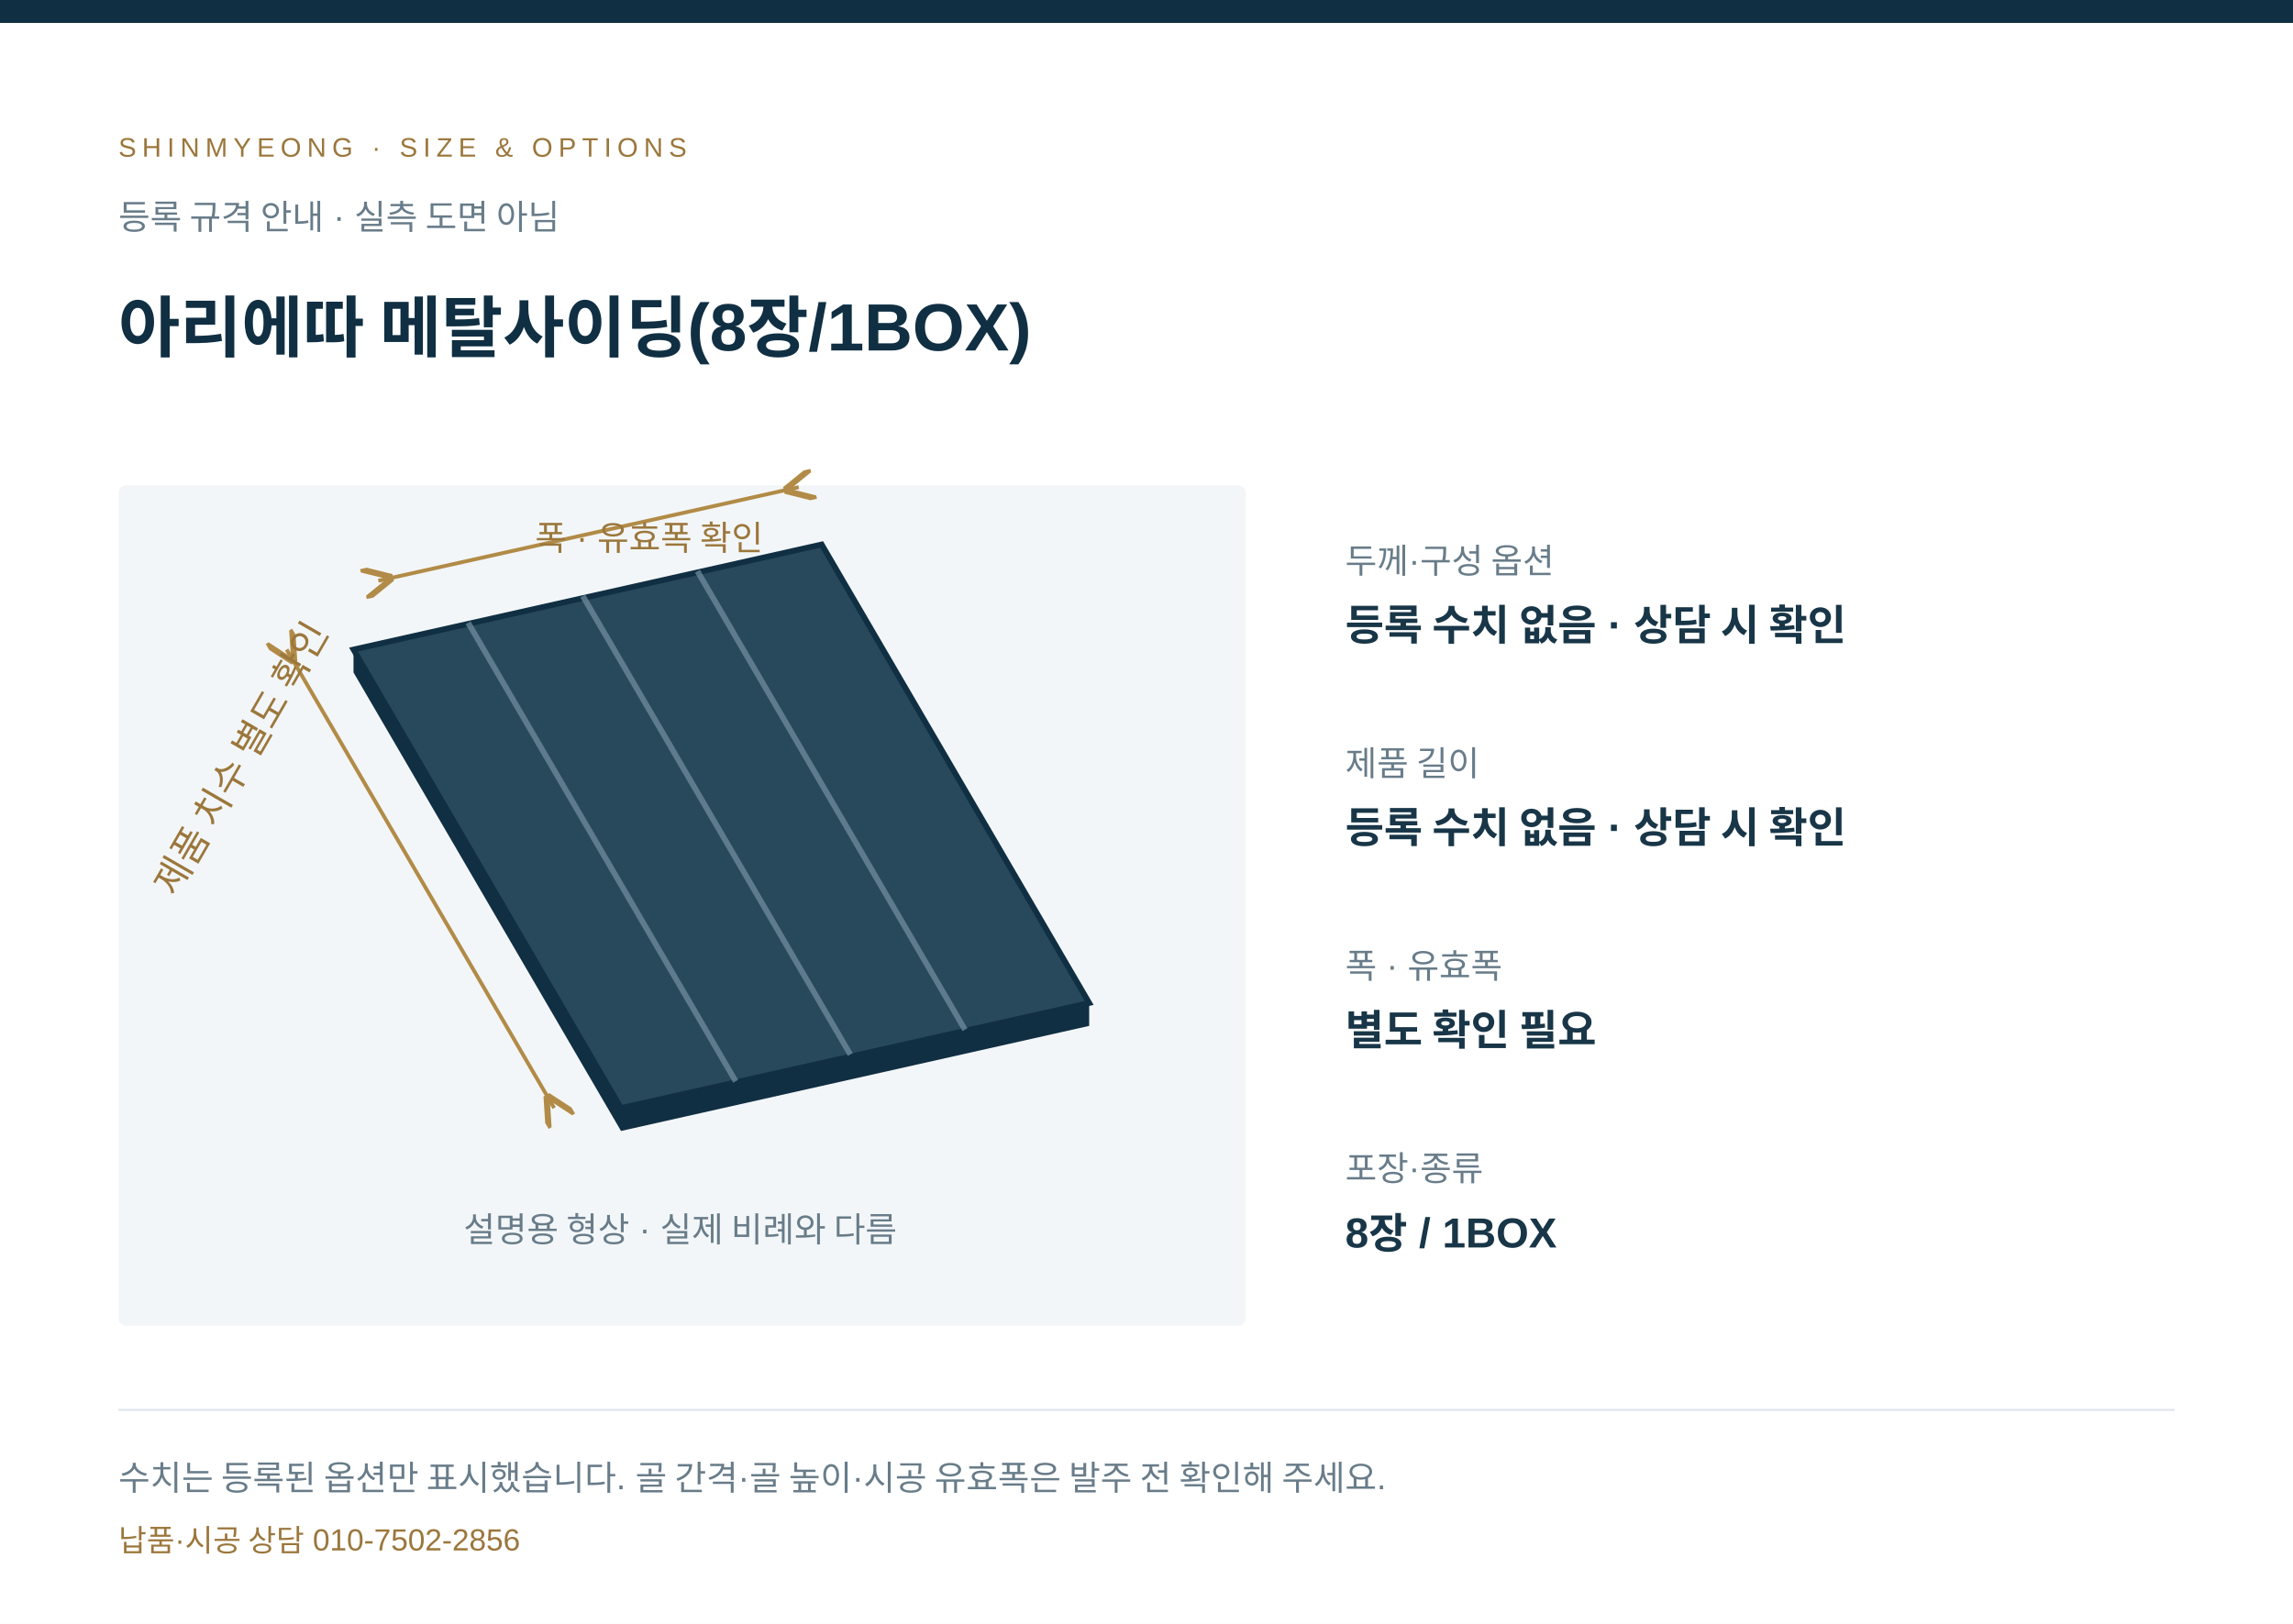
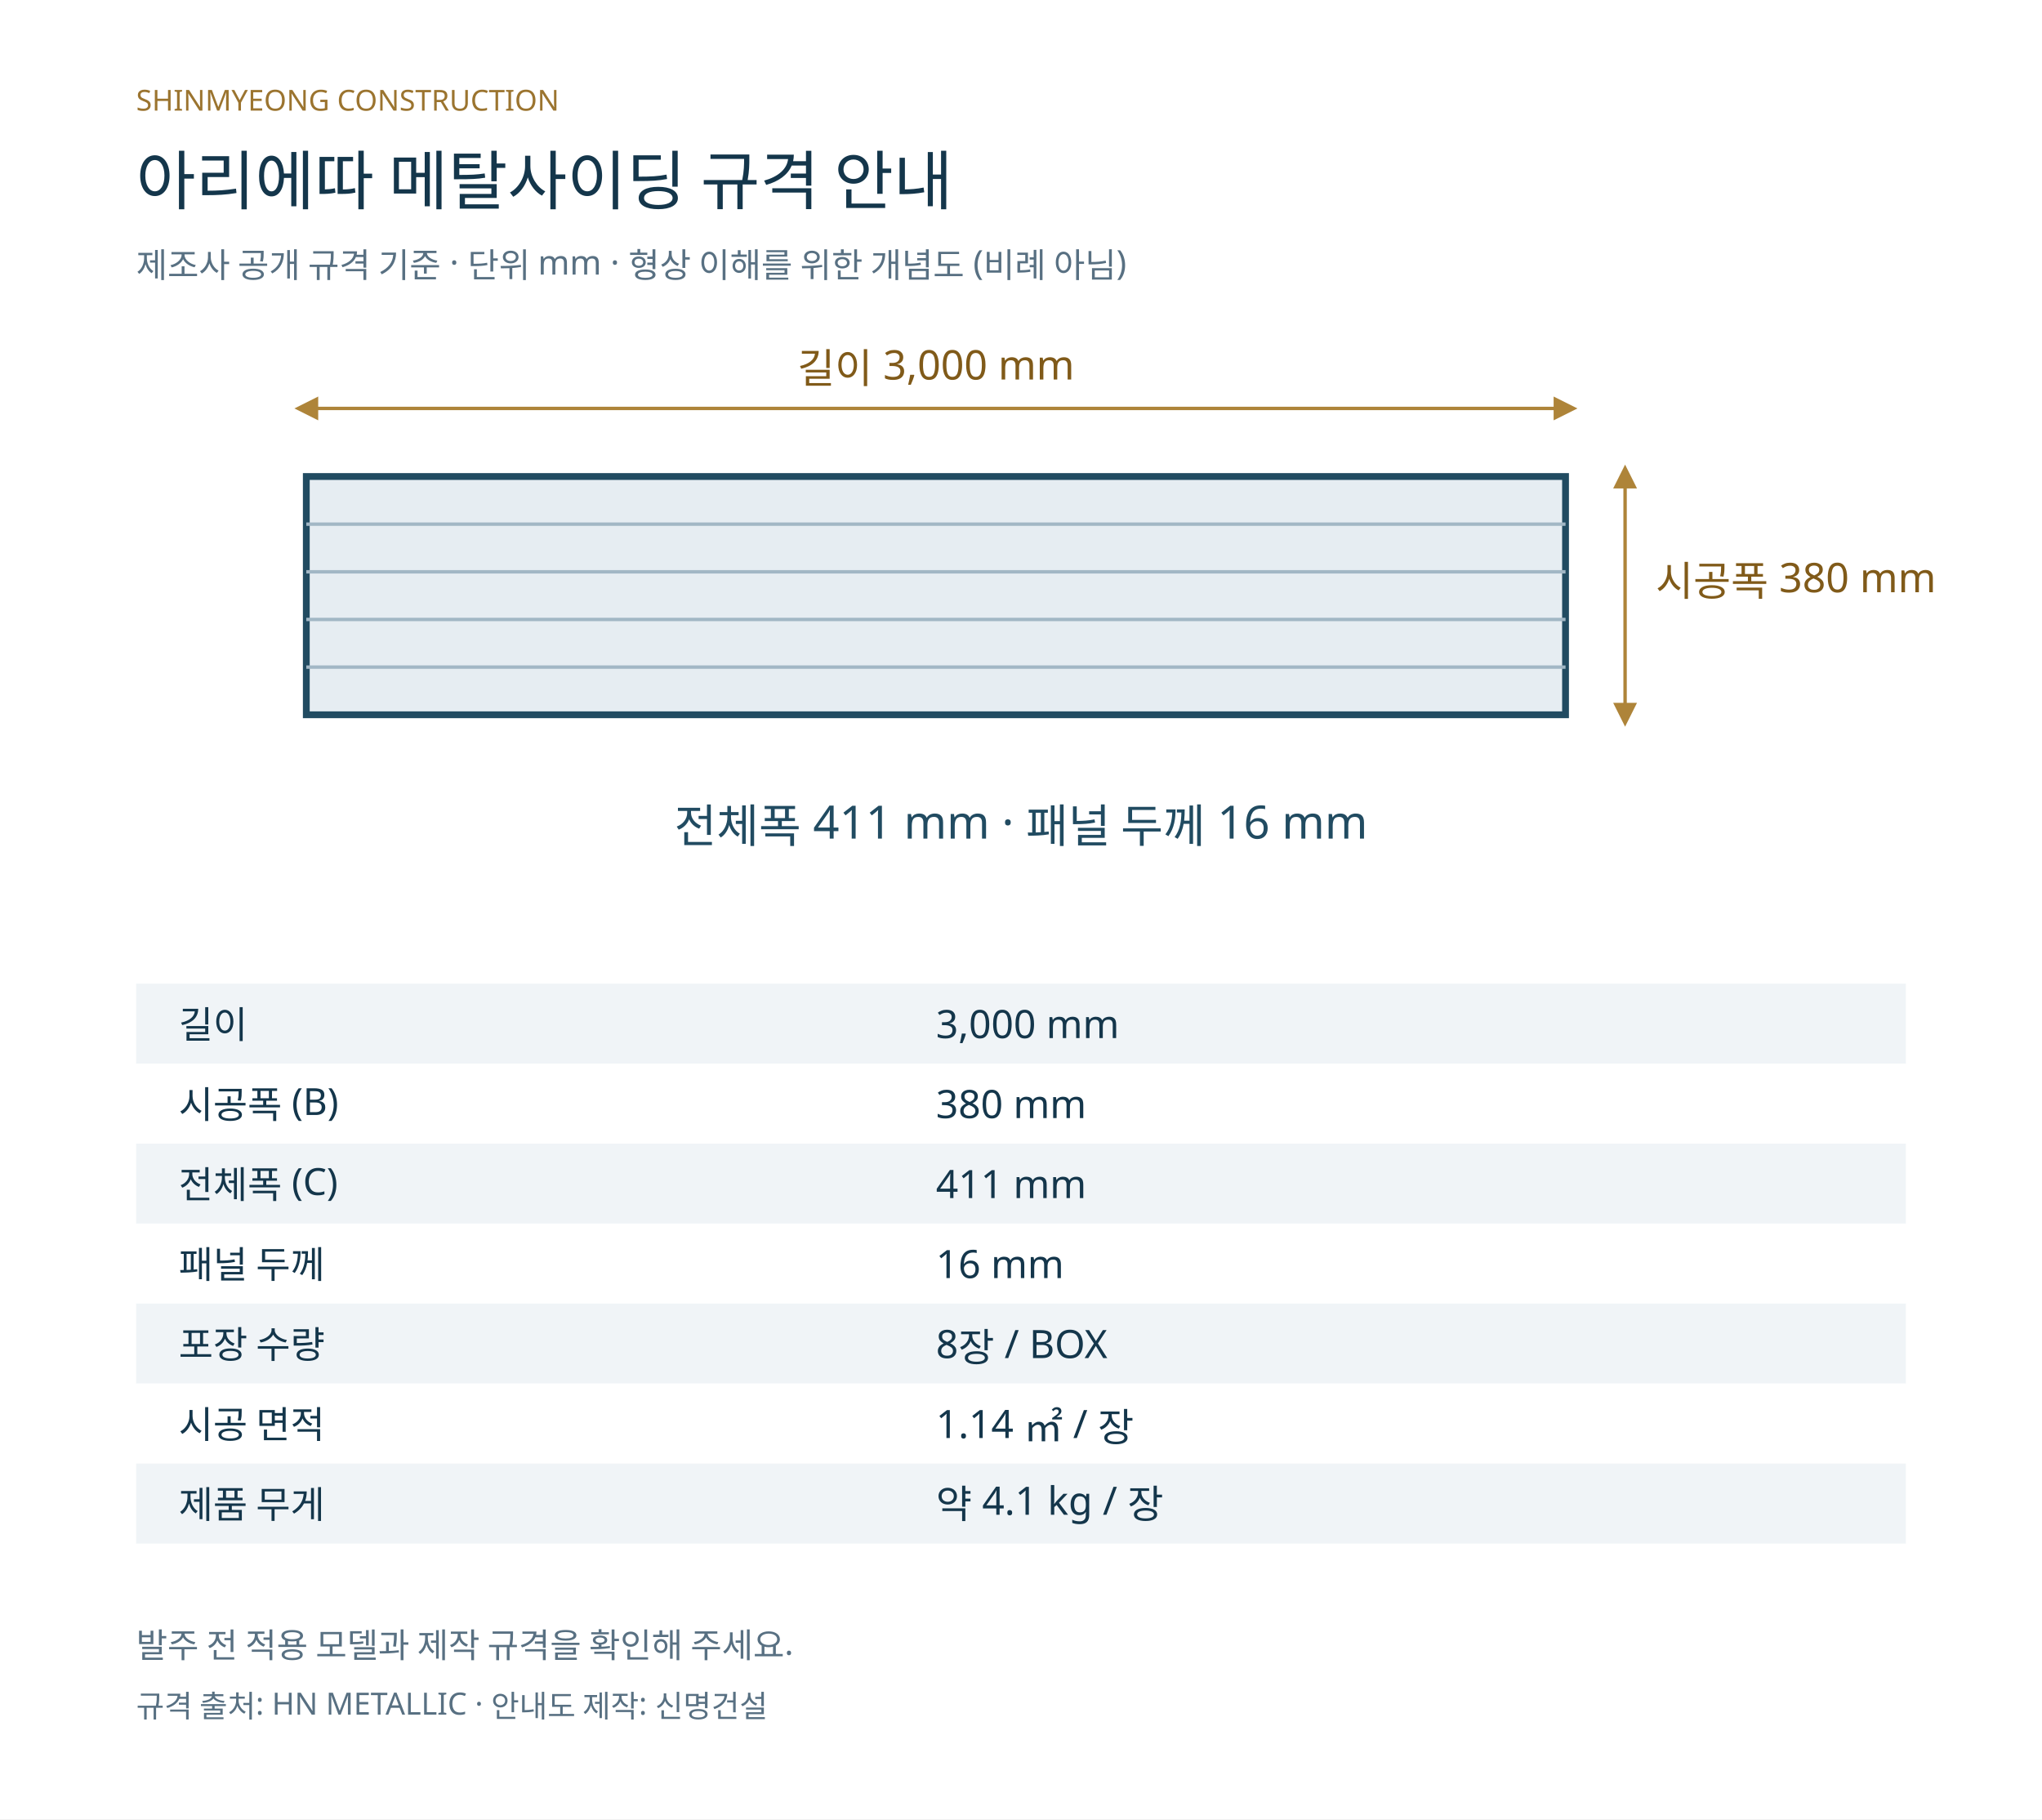
- <svg xmlns="http://www.w3.org/2000/svg" width="1200" height="850" viewBox="0 0 1200 850" role="img" aria-labelledby="title desc">
+ <svg xmlns="http://www.w3.org/2000/svg" width="1200" height="1069" viewBox="0 0 1200 1069" role="img" aria-labelledby="title desc">
  <defs>
-     <marker id="arrow" markerWidth="8" markerHeight="8" refX="4" refY="4" orient="auto-start-reverse">
-       <path d="M8 0 0 4 8 8" fill="none" stroke="#b18b47" stroke-width="1.6" />
+     <marker id="arrow" viewBox="0 0 10 10" refX="5" refY="5" markerWidth="7" markerHeight="7" orient="auto-start-reverse">
+       <path d="M0 0L10 5L0 10Z" fill="#ae8439" />
    </marker>
-     <style>text{font-family:'Malgun Gothic','Noto Sans KR',Arial,sans-serif}.name{font-size:35px;font-weight:700;fill:#102f43}.label{font-size:18px;fill:#687c89}.value{font-size:22px;font-weight:700;fill:#183647}.note{font-size:18px;fill:#687c89}</style>
  </defs>
-   <rect width="1200" height="850" fill="#fff" />
-   <rect x="0" y="0" width="1200" height="12" fill="#102f43" />
-   <text x="62" y="82" font-size="14" fill="#9b773c" letter-spacing="3">SHINMYEONG · SIZE &amp; OPTIONS</text>
-   <text x="62" y="184" class="name">아리에따 메탈사이딩(8장/1BOX)</text>
-   <text x="62" y="120" font-size="18" fill="#687c89">등록 규격 안내 · 실측 도면 아님</text>
-   <rect x="62" y="254" width="590" height="440" rx="4" fill="#f3f6f8" />
-   <path d="M185 340 430 285 570 525 325 580Z" fill="#28485b" stroke="#102f43" stroke-width="3" />
-   <path d="m185 340 140 240 245-55v12l-245 55-140-240z" fill="#102f43" />
-   <g stroke="#7391a2" stroke-width="3" opacity=".7">
-     <path d="m245 326 140 240" />
-     <path d="m305 312 140 240" />
-     <path d="m365 299 140 240" />
+   <rect width="1200" height="1069" fill="#fff" />
+   <g font-family="Malgun Gothic, sans-serif">
+     <text x="80" y="65" font-size="17" fill="#9b742f" text-anchor="start">SHINMYEONG CONSTRUCTION</text>
+     <text x="80" y="120" font-size="38" fill="#14364b" text-anchor="start">아리에따 메탈사이딩 규격 안내</text>
+     <text x="80" y="163" font-size="20" fill="#587082" text-anchor="start">제조사 공개 규격 기준 · 단위 mm · 형상 이해를 위한 개념도 (비례 아님)</text>
+     <rect x="180" y="280" width="740" height="140" fill="#e6edf2" stroke="#214b61" stroke-width="4" />
+     <path d="M180 308H920" stroke="#a2b7c5" stroke-width="2" />
+     <path d="M180 336H920" stroke="#a2b7c5" stroke-width="2" />
+     <path d="M180 364H920" stroke="#a2b7c5" stroke-width="2" />
+     <path d="M180 392H920" stroke="#a2b7c5" stroke-width="2" />
+     <path d="M180 240L920 240" stroke="#ae8439" stroke-width="2" marker-start="url(#arrow)" marker-end="url(#arrow)" />
+     <text x="550" y="225" font-size="24" fill="#805a19" text-anchor="middle">길이 3,000 mm</text>
+     <path d="M955 280L955 420" stroke="#ae8439" stroke-width="2" marker-start="url(#arrow)" marker-end="url(#arrow)" />
+     <text x="973" y="350" font-size="24" fill="#805a19" text-anchor="start">시공폭 380 mm</text>
+     <text x="600" y="495" font-size="27" fill="#214b61" text-anchor="middle">전체폭 411 mm · 패널 두께 16 mm</text>
+     <rect x="80" y="578" width="1040" height="47" fill="#f0f4f7" />
+     <text x="105" y="610" font-size="22" fill="#14364b" text-anchor="start">길이</text>
+     <text x="550" y="610" font-size="23" fill="#14364b" text-anchor="start">3,000 mm</text>
+     <rect x="80" y="625" width="1040" height="47" fill="#fff" />
+     <text x="105" y="657" font-size="22" fill="#14364b" text-anchor="start">시공폭 (B)</text>
+     <text x="550" y="657" font-size="23" fill="#14364b" text-anchor="start">380 mm</text>
+     <rect x="80" y="672" width="1040" height="47" fill="#f0f4f7" />
+     <text x="105" y="704" font-size="22" fill="#14364b" text-anchor="start">전체폭 (C)</text>
+     <text x="550" y="704" font-size="23" fill="#14364b" text-anchor="start">411 mm</text>
+     <rect x="80" y="719" width="1040" height="47" fill="#fff" />
+     <text x="105" y="751" font-size="22" fill="#14364b" text-anchor="start">패널 두께</text>
+     <text x="550" y="751" font-size="23" fill="#14364b" text-anchor="start">16 mm</text>
+     <rect x="80" y="766" width="1040" height="47" fill="#f0f4f7" />
+     <text x="105" y="798" font-size="22" fill="#14364b" text-anchor="start">포장 수량</text>
+     <text x="550" y="798" font-size="23" fill="#14364b" text-anchor="start">8장 / BOX</text>
+     <rect x="80" y="813" width="1040" height="47" fill="#fff" />
+     <text x="105" y="845" font-size="22" fill="#14364b" text-anchor="start">시공 면적</text>
+     <text x="550" y="845" font-size="23" fill="#14364b" text-anchor="start">1.14 ㎡ / 장</text>
+     <rect x="80" y="860" width="1040" height="47" fill="#f0f4f7" />
+     <text x="105" y="892" font-size="22" fill="#14364b" text-anchor="start">제품 무게</text>
+     <text x="550" y="892" font-size="23" fill="#14364b" text-anchor="start">약 4.1 kg / 장</text>
+     <text x="80" y="974" font-size="20" fill="#587082" text-anchor="start">발주 전 적용 모델과 제작 규격을 확인해 주세요.</text>
+     <text x="80" y="1009" font-size="18" fill="#587082" text-anchor="start">규격 출처: HN METALLIC · 안내도 제작: 신명건설</text>
  </g>
-   <line x1="150" y1="340" x2="290" y2="580" stroke="#b18b47" stroke-width="2" marker-start="url(#arrow)" marker-end="url(#arrow)" />
-   <text x="92" y="470" transform="rotate(-60 92 470)" font-size="20" fill="#9b773c">제품 치수 별도 확인</text>
-   <line x1="198" y1="304" x2="418" y2="255" stroke="#b18b47" stroke-width="2" marker-start="url(#arrow)" marker-end="url(#arrow)" />
-   <text x="280" y="288" font-size="18" fill="#9b773c">폭 · 유효폭 확인</text>
-   <text x="356" y="650" text-anchor="middle" class="note">설명용 형상 · 실제 비례와 다름</text>
-   <text x="704" y="300" class="label">두께·구성 옵션</text>
-   <text x="704" y="335" class="value">등록 수치 없음 · 상담 시 확인</text>
-   <text x="704" y="406" class="label">제품 길이</text>
-   <text x="704" y="441" class="value">등록 수치 없음 · 상담 시 확인</text>
-   <text x="704" y="512" class="label">폭 · 유효폭</text>
-   <text x="704" y="547" class="value">별도 확인 필요</text>
-   <text x="704" y="618" class="label">포장·종류</text>
-   <text x="704" y="653" class="value">8장 / 1BOX</text>
-   <line x1="62" y1="738" x2="1138" y2="738" stroke="#dce4ea" />
-   <text x="62" y="780" class="note">수치는 등록된 옵션만 표시했습니다. 골 간격·골 높이·시공 유효폭은 발주 전 확인해 주세요.</text>
-   <text x="62" y="812" font-size="16" fill="#9b773c">납품·시공 상담 010-7502-2856</text>
</svg>
